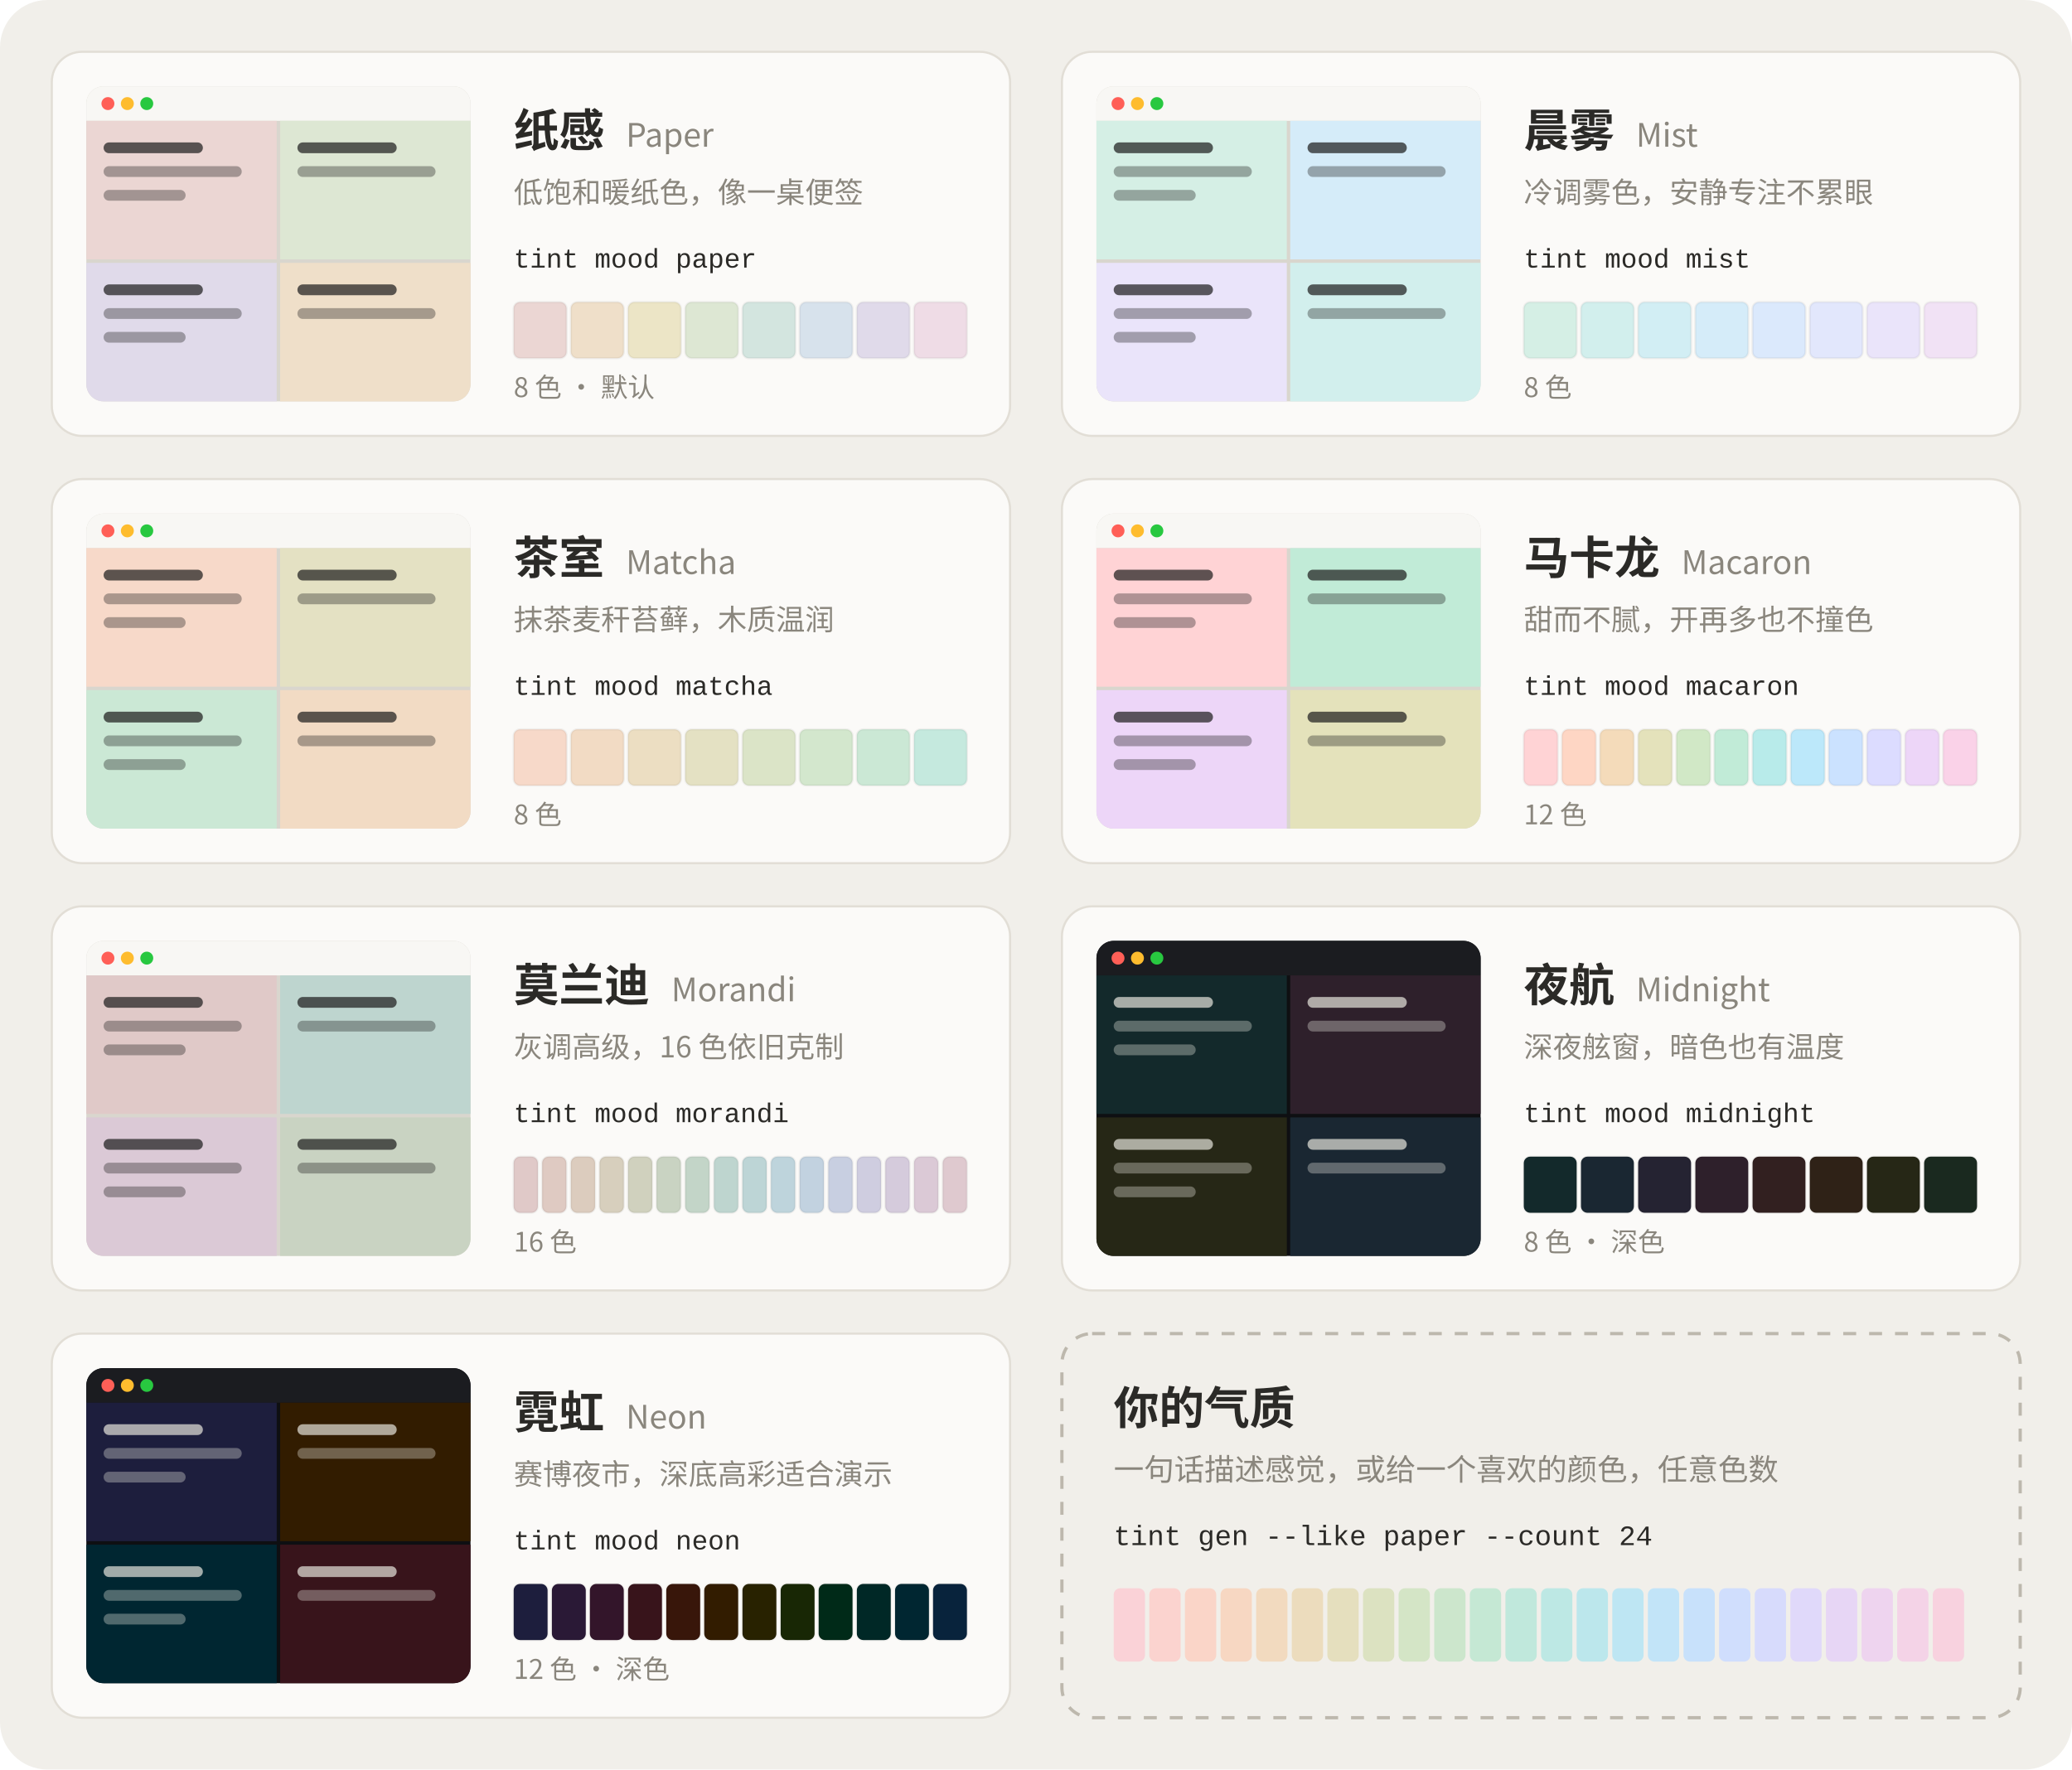
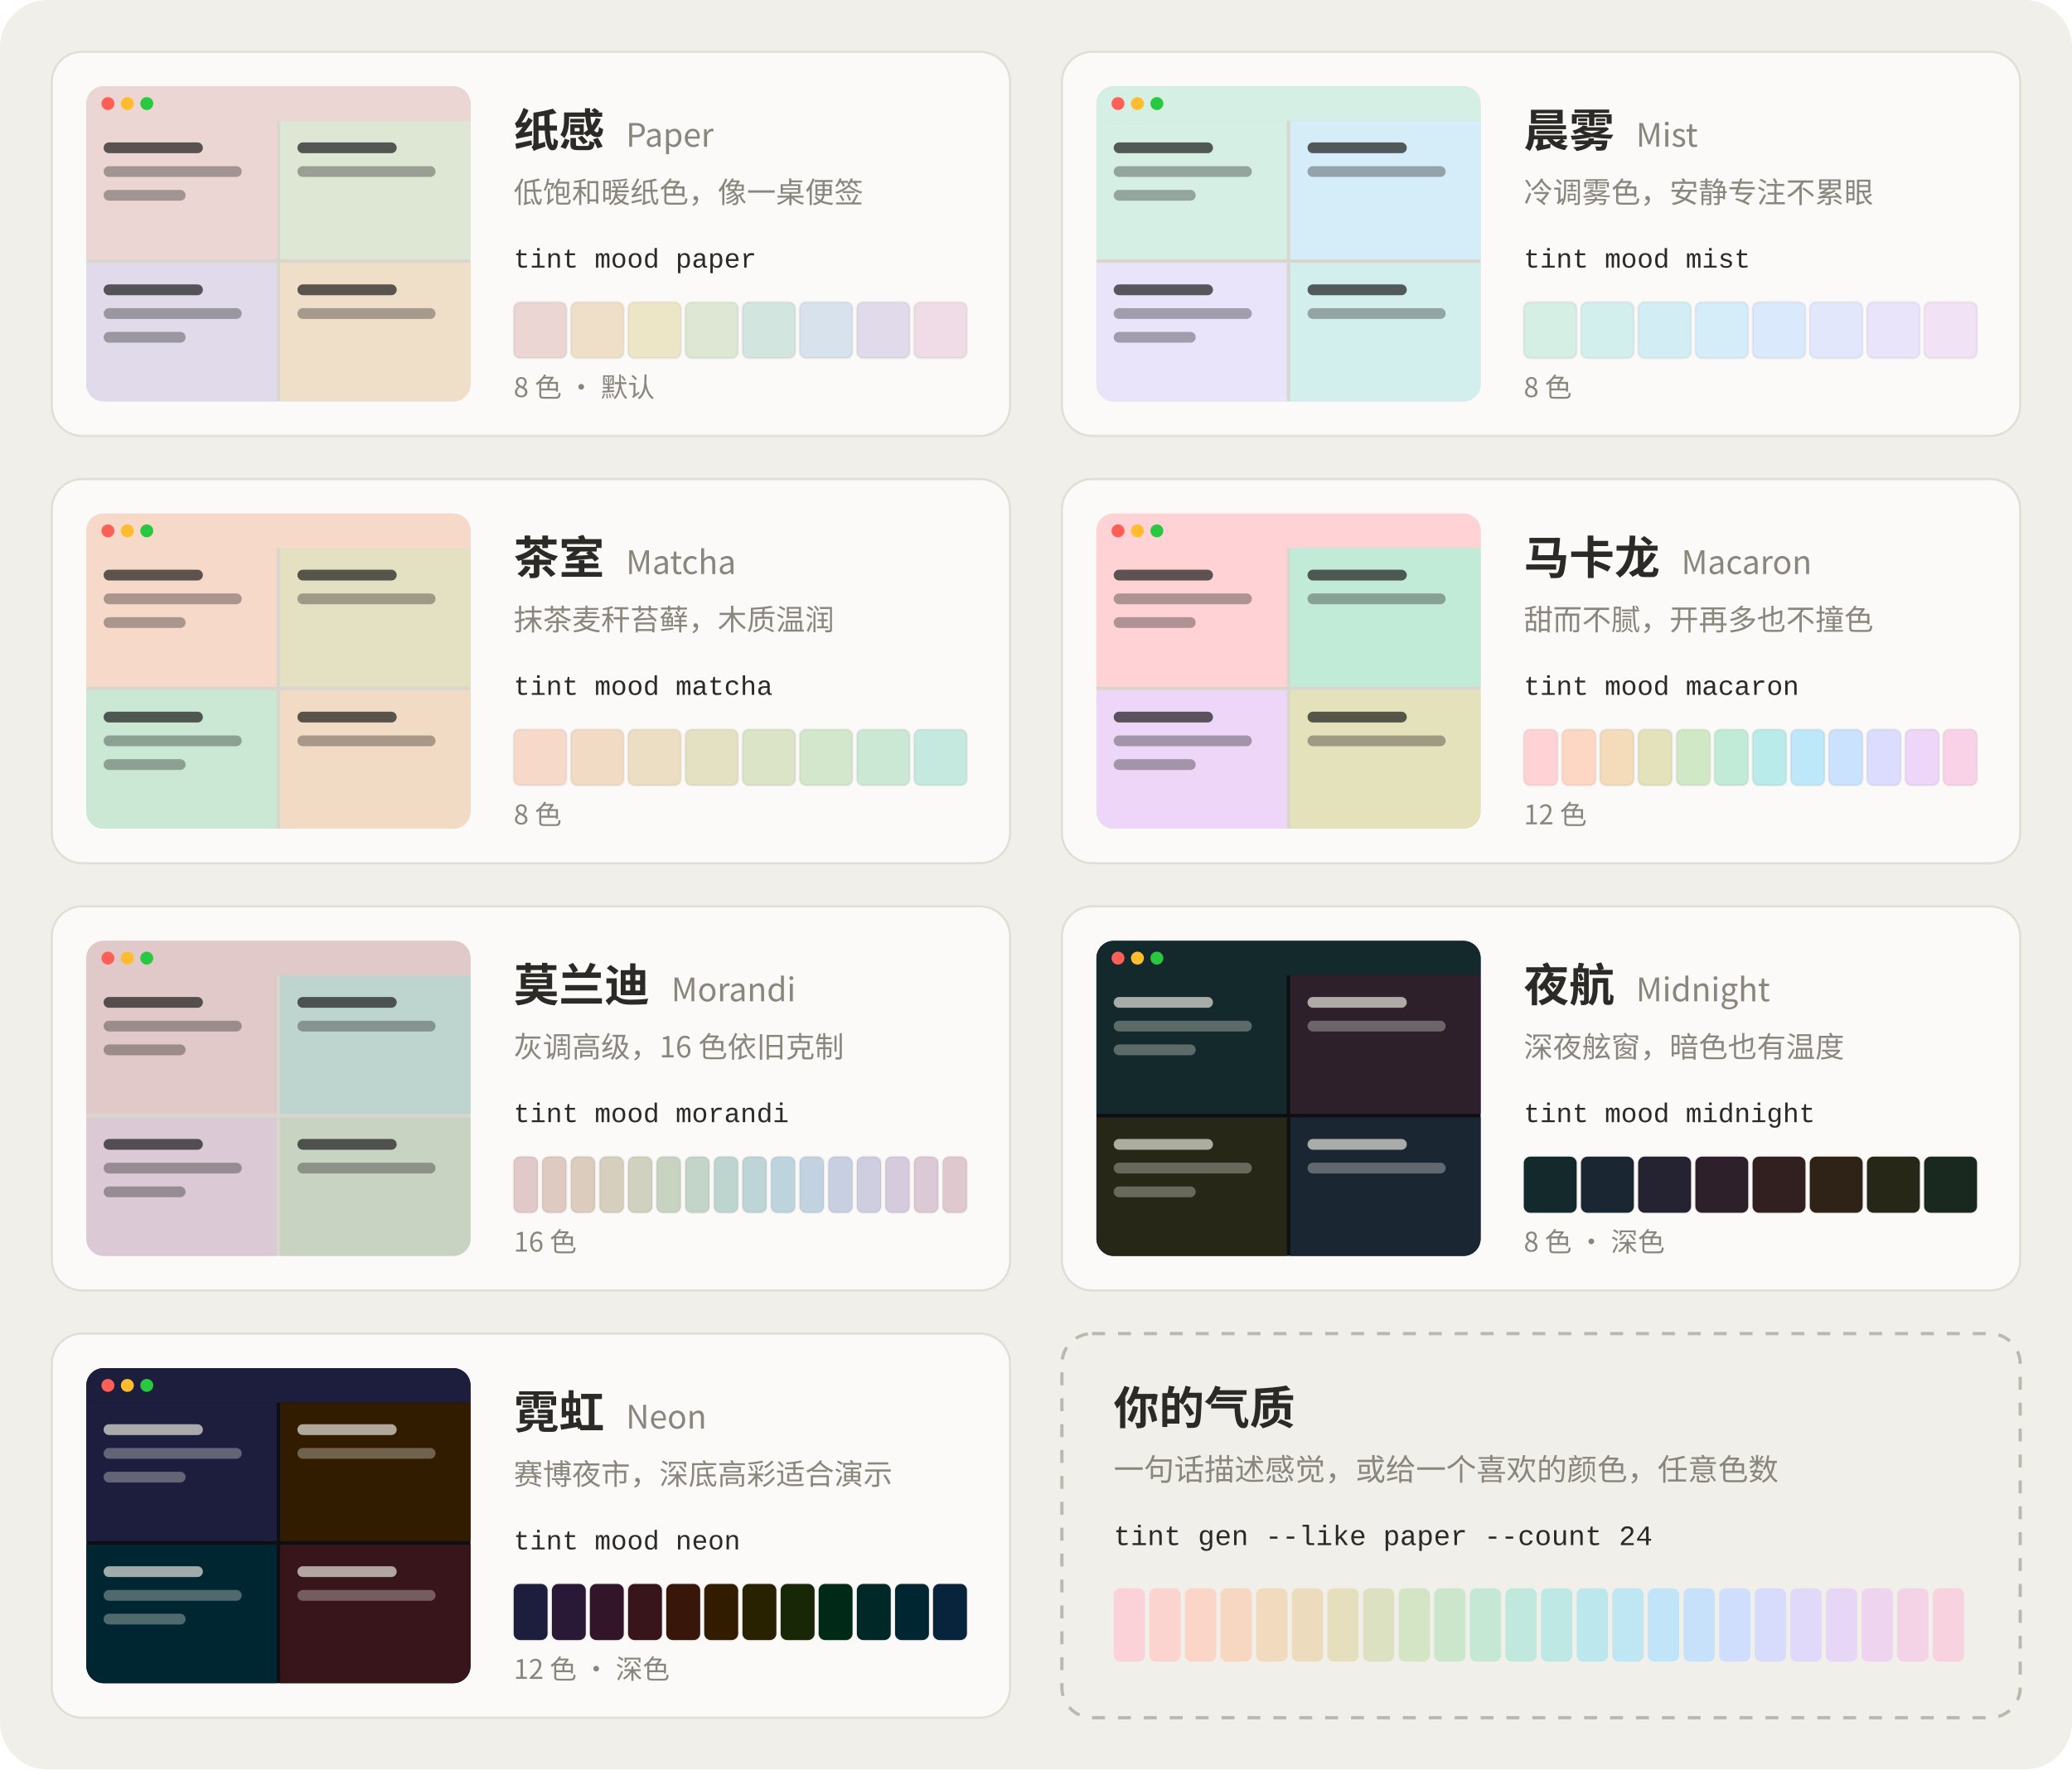
<svg xmlns="http://www.w3.org/2000/svg" viewBox="0 0 960 820" width="960" height="820" role="img" aria-label="ghostty-tint 气质图鉴">
  <rect width="960" height="820" rx="22" fill="#F1EFEA" />
  <rect x="24.0" y="24.0" width="444.0" height="178.0" rx="14" fill="#FBFAF8" stroke="#E2DED6" />
  <clipPath id="c0">
    <rect x="40.0" y="40" width="178" height="146" rx="8" />
  </clipPath>
  <g clip-path="url(#c0)">
    <rect x="40.0" y="40.0" width="178.0" height="146.0" fill="#D9D6CE" />
-     <rect x="40.0" y="40.0" width="178.0" height="16.0" fill="#F8F7F4" />
+     <rect x="40.0" y="40.0" width="178.0" height="16.0" fill="#EBD6D3" />
    <circle cx="50.0" cy="48.0" r="3" fill="#FF5F57" />
    <circle cx="59.0" cy="48.0" r="3" fill="#FEBC2E" />
    <circle cx="68.0" cy="48.0" r="3" fill="#28C840" />
    <rect x="40.0" y="56.0" width="88.2" height="64.2" fill="#EBD6D3" />
    <rect x="48.0" y="66.0" width="46.0" height="5.0" rx="2.5" fill="#1A1A1A" opacity="0.7" />
    <rect x="48.0" y="77.0" width="64.0" height="5.0" rx="2.5" fill="#1A1A1A" opacity="0.35" />
    <rect x="48.0" y="88.0" width="38.0" height="5.0" rx="2.5" fill="#1A1A1A" opacity="0.35" />
    <rect x="129.8" y="56.0" width="88.2" height="64.2" fill="#DDE7D3" />
    <rect x="137.8" y="66.0" width="46.0" height="5.0" rx="2.5" fill="#1A1A1A" opacity="0.7" />
    <rect x="137.8" y="77.0" width="64.0" height="5.0" rx="2.5" fill="#1A1A1A" opacity="0.35" />
    <rect x="40.0" y="121.8" width="88.2" height="64.2" fill="#E0DAEA" />
    <rect x="48.0" y="131.8" width="46.0" height="5.0" rx="2.5" fill="#1A1A1A" opacity="0.7" />
    <rect x="48.0" y="142.8" width="64.0" height="5.0" rx="2.5" fill="#1A1A1A" opacity="0.35" />
    <rect x="48.0" y="153.8" width="38.0" height="5.0" rx="2.5" fill="#1A1A1A" opacity="0.35" />
    <rect x="129.8" y="121.8" width="88.2" height="64.2" fill="#EFDFC9" />
    <rect x="137.8" y="131.8" width="46.0" height="5.0" rx="2.5" fill="#1A1A1A" opacity="0.7" />
    <rect x="137.8" y="142.8" width="64.0" height="5.0" rx="2.5" fill="#1A1A1A" opacity="0.35" />
  </g>
  <text x="238.0" y="68.0" font-family="-apple-system,BlinkMacSystemFont,'PingFang SC','Hiragino Sans GB','Noto Sans CJK SC','Microsoft YaHei',sans-serif" font-size="21" font-weight="700" fill="#2B2A27">纸感</text>
  <text x="290.0" y="68.0" font-family="-apple-system,BlinkMacSystemFont,'PingFang SC','Hiragino Sans GB','Noto Sans CJK SC','Microsoft YaHei',sans-serif" font-size="15" font-weight="500" fill="#8A867D">Paper</text>
  <text x="238.0" y="94.0" font-family="-apple-system,BlinkMacSystemFont,'PingFang SC','Hiragino Sans GB','Noto Sans CJK SC','Microsoft YaHei',sans-serif" font-size="13.5" fill="#8A867D">低饱和暖纸色，像一桌便签</text>
  <text x="238.0" y="124.0" font-family="ui-monospace,'SF Mono',Menlo,Consolas,'Liberation Mono',monospace" font-size="12.5" fill="#2B2A27">tint mood paper</text>
  <rect x="238.0" y="140.0" width="24.5" height="26.0" rx="3" fill="#EBD6D3" stroke="#000" stroke-opacity=".05" />
  <rect x="264.5" y="140.0" width="24.5" height="26.0" rx="3" fill="#EFDFC9" stroke="#000" stroke-opacity=".05" />
  <rect x="291.0" y="140.0" width="24.5" height="26.0" rx="3" fill="#ECE5C6" stroke="#000" stroke-opacity=".05" />
  <rect x="317.5" y="140.0" width="24.5" height="26.0" rx="3" fill="#DDE7D3" stroke="#000" stroke-opacity=".05" />
  <rect x="344.0" y="140.0" width="24.5" height="26.0" rx="3" fill="#D3E5DF" stroke="#000" stroke-opacity=".05" />
  <rect x="370.5" y="140.0" width="24.5" height="26.0" rx="3" fill="#D7E2EC" stroke="#000" stroke-opacity=".05" />
  <rect x="397.0" y="140.0" width="24.5" height="26.0" rx="3" fill="#E0DAEA" stroke="#000" stroke-opacity=".05" />
  <rect x="423.5" y="140.0" width="24.5" height="26.0" rx="3" fill="#EFDCE6" stroke="#000" stroke-opacity=".05" />
  <text x="238.0" y="184.0" font-family="-apple-system,BlinkMacSystemFont,'PingFang SC','Hiragino Sans GB','Noto Sans CJK SC','Microsoft YaHei',sans-serif" font-size="12.5" fill="#8A867D">8 色 · 默认</text>
  <rect x="492.0" y="24.0" width="444.0" height="178.0" rx="14" fill="#FBFAF8" stroke="#E2DED6" />
  <clipPath id="c1">
    <rect x="508.0" y="40" width="178" height="146" rx="8" />
  </clipPath>
  <g clip-path="url(#c1)">
    <rect x="508.0" y="40.0" width="178.0" height="146.0" fill="#D9D6CE" />
-     <rect x="508.0" y="40.0" width="178.0" height="16.0" fill="#F8F7F4" />
+     <rect x="508.0" y="40.0" width="178.0" height="16.0" fill="#D5EFE5" />
    <circle cx="518.0" cy="48.0" r="3" fill="#FF5F57" />
    <circle cx="527.0" cy="48.0" r="3" fill="#FEBC2E" />
    <circle cx="536.0" cy="48.0" r="3" fill="#28C840" />
    <rect x="508.0" y="56.0" width="88.2" height="64.2" fill="#D5EFE5" />
    <rect x="516.0" y="66.0" width="46.0" height="5.0" rx="2.5" fill="#1A1A1A" opacity="0.7" />
    <rect x="516.0" y="77.0" width="64.0" height="5.0" rx="2.5" fill="#1A1A1A" opacity="0.35" />
    <rect x="516.0" y="88.0" width="38.0" height="5.0" rx="2.5" fill="#1A1A1A" opacity="0.35" />
    <rect x="597.8" y="56.0" width="88.2" height="64.2" fill="#D5ECF9" />
    <rect x="605.8" y="66.0" width="46.0" height="5.0" rx="2.5" fill="#1A1A1A" opacity="0.7" />
    <rect x="605.8" y="77.0" width="64.0" height="5.0" rx="2.5" fill="#1A1A1A" opacity="0.35" />
    <rect x="508.0" y="121.8" width="88.2" height="64.2" fill="#EAE4FA" />
    <rect x="516.0" y="131.8" width="46.0" height="5.0" rx="2.5" fill="#1A1A1A" opacity="0.7" />
    <rect x="516.0" y="142.8" width="64.0" height="5.0" rx="2.5" fill="#1A1A1A" opacity="0.35" />
    <rect x="516.0" y="153.8" width="38.0" height="5.0" rx="2.5" fill="#1A1A1A" opacity="0.35" />
    <rect x="597.8" y="121.8" width="88.2" height="64.2" fill="#D2EFED" />
    <rect x="605.8" y="131.8" width="46.0" height="5.0" rx="2.5" fill="#1A1A1A" opacity="0.7" />
    <rect x="605.8" y="142.8" width="64.0" height="5.0" rx="2.5" fill="#1A1A1A" opacity="0.35" />
  </g>
  <text x="706.0" y="68.0" font-family="-apple-system,BlinkMacSystemFont,'PingFang SC','Hiragino Sans GB','Noto Sans CJK SC','Microsoft YaHei',sans-serif" font-size="21" font-weight="700" fill="#2B2A27">晨雾</text>
  <text x="758.0" y="68.0" font-family="-apple-system,BlinkMacSystemFont,'PingFang SC','Hiragino Sans GB','Noto Sans CJK SC','Microsoft YaHei',sans-serif" font-size="15" font-weight="500" fill="#8A867D">Mist</text>
  <text x="706.0" y="94.0" font-family="-apple-system,BlinkMacSystemFont,'PingFang SC','Hiragino Sans GB','Noto Sans CJK SC','Microsoft YaHei',sans-serif" font-size="13.5" fill="#8A867D">冷调雾色，安静专注不累眼</text>
  <text x="706.0" y="124.0" font-family="ui-monospace,'SF Mono',Menlo,Consolas,'Liberation Mono',monospace" font-size="12.5" fill="#2B2A27">tint mood mist</text>
  <rect x="706.0" y="140.0" width="24.5" height="26.0" rx="3" fill="#D5EFE5" stroke="#000" stroke-opacity=".05" />
  <rect x="732.5" y="140.0" width="24.5" height="26.0" rx="3" fill="#D2EFED" stroke="#000" stroke-opacity=".05" />
  <rect x="759.0" y="140.0" width="24.5" height="26.0" rx="3" fill="#D2EEF4" stroke="#000" stroke-opacity=".05" />
  <rect x="785.5" y="140.0" width="24.5" height="26.0" rx="3" fill="#D5ECF9" stroke="#000" stroke-opacity=".05" />
  <rect x="812.0" y="140.0" width="24.5" height="26.0" rx="3" fill="#DBE9FC" stroke="#000" stroke-opacity=".05" />
  <rect x="838.5" y="140.0" width="24.5" height="26.0" rx="3" fill="#E2E7FC" stroke="#000" stroke-opacity=".05" />
  <rect x="865.0" y="140.0" width="24.5" height="26.0" rx="3" fill="#EAE4FA" stroke="#000" stroke-opacity=".05" />
  <rect x="891.5" y="140.0" width="24.5" height="26.0" rx="3" fill="#F1E2F5" stroke="#000" stroke-opacity=".05" />
  <text x="706.0" y="184.0" font-family="-apple-system,BlinkMacSystemFont,'PingFang SC','Hiragino Sans GB','Noto Sans CJK SC','Microsoft YaHei',sans-serif" font-size="12.5" fill="#8A867D">8 色</text>
  <rect x="24.0" y="222.0" width="444.0" height="178.0" rx="14" fill="#FBFAF8" stroke="#E2DED6" />
  <clipPath id="c2">
    <rect x="40.0" y="238" width="178" height="146" rx="8" />
  </clipPath>
  <g clip-path="url(#c2)">
    <rect x="40.0" y="238.0" width="178.0" height="146.0" fill="#D9D6CE" />
-     <rect x="40.0" y="238.0" width="178.0" height="16.0" fill="#F8F7F4" />
+     <rect x="40.0" y="238.0" width="178.0" height="16.0" fill="#F7D9C9" />
    <circle cx="50.0" cy="246.0" r="3" fill="#FF5F57" />
    <circle cx="59.0" cy="246.0" r="3" fill="#FEBC2E" />
    <circle cx="68.0" cy="246.0" r="3" fill="#28C840" />
    <rect x="40.0" y="254.0" width="88.2" height="64.2" fill="#F7D9C9" />
    <rect x="48.0" y="264.0" width="46.0" height="5.0" rx="2.5" fill="#1A1A1A" opacity="0.7" />
    <rect x="48.0" y="275.0" width="64.0" height="5.0" rx="2.5" fill="#1A1A1A" opacity="0.35" />
    <rect x="48.0" y="286.0" width="38.0" height="5.0" rx="2.5" fill="#1A1A1A" opacity="0.35" />
    <rect x="129.8" y="254.0" width="88.2" height="64.2" fill="#E4E1C3" />
    <rect x="137.8" y="264.0" width="46.0" height="5.0" rx="2.5" fill="#1A1A1A" opacity="0.7" />
    <rect x="137.8" y="275.0" width="64.0" height="5.0" rx="2.5" fill="#1A1A1A" opacity="0.35" />
    <rect x="40.0" y="319.8" width="88.2" height="64.2" fill="#CBE8D5" />
    <rect x="48.0" y="329.8" width="46.0" height="5.0" rx="2.5" fill="#1A1A1A" opacity="0.7" />
    <rect x="48.0" y="340.8" width="64.0" height="5.0" rx="2.5" fill="#1A1A1A" opacity="0.35" />
    <rect x="48.0" y="351.8" width="38.0" height="5.0" rx="2.5" fill="#1A1A1A" opacity="0.35" />
    <rect x="129.8" y="319.8" width="88.2" height="64.2" fill="#F2DBC4" />
    <rect x="137.8" y="329.8" width="46.0" height="5.0" rx="2.5" fill="#1A1A1A" opacity="0.7" />
    <rect x="137.8" y="340.8" width="64.0" height="5.0" rx="2.5" fill="#1A1A1A" opacity="0.35" />
  </g>
  <text x="238.0" y="266.0" font-family="-apple-system,BlinkMacSystemFont,'PingFang SC','Hiragino Sans GB','Noto Sans CJK SC','Microsoft YaHei',sans-serif" font-size="21" font-weight="700" fill="#2B2A27">茶室</text>
  <text x="290.0" y="266.0" font-family="-apple-system,BlinkMacSystemFont,'PingFang SC','Hiragino Sans GB','Noto Sans CJK SC','Microsoft YaHei',sans-serif" font-size="15" font-weight="500" fill="#8A867D">Matcha</text>
  <text x="238.0" y="292.0" font-family="-apple-system,BlinkMacSystemFont,'PingFang SC','Hiragino Sans GB','Noto Sans CJK SC','Microsoft YaHei',sans-serif" font-size="13.5" fill="#8A867D">抹茶麦秆苔藓，木质温润</text>
  <text x="238.0" y="322.0" font-family="ui-monospace,'SF Mono',Menlo,Consolas,'Liberation Mono',monospace" font-size="12.5" fill="#2B2A27">tint mood matcha</text>
  <rect x="238.0" y="338.0" width="24.5" height="26.0" rx="3" fill="#F7D9C9" stroke="#000" stroke-opacity=".05" />
  <rect x="264.5" y="338.0" width="24.5" height="26.0" rx="3" fill="#F2DBC4" stroke="#000" stroke-opacity=".05" />
  <rect x="291.0" y="338.0" width="24.5" height="26.0" rx="3" fill="#ECDEC2" stroke="#000" stroke-opacity=".05" />
  <rect x="317.5" y="338.0" width="24.5" height="26.0" rx="3" fill="#E4E1C3" stroke="#000" stroke-opacity=".05" />
  <rect x="344.0" y="338.0" width="24.5" height="26.0" rx="3" fill="#DBE4C7" stroke="#000" stroke-opacity=".05" />
  <rect x="370.5" y="338.0" width="24.5" height="26.0" rx="3" fill="#D3E7CD" stroke="#000" stroke-opacity=".05" />
  <rect x="397.0" y="338.0" width="24.5" height="26.0" rx="3" fill="#CBE8D5" stroke="#000" stroke-opacity=".05" />
  <rect x="423.5" y="338.0" width="24.5" height="26.0" rx="3" fill="#C5E9DE" stroke="#000" stroke-opacity=".05" />
  <text x="238.0" y="382.0" font-family="-apple-system,BlinkMacSystemFont,'PingFang SC','Hiragino Sans GB','Noto Sans CJK SC','Microsoft YaHei',sans-serif" font-size="12.5" fill="#8A867D">8 色</text>
  <rect x="492.0" y="222.0" width="444.0" height="178.0" rx="14" fill="#FBFAF8" stroke="#E2DED6" />
  <clipPath id="c3">
    <rect x="508.0" y="238" width="178" height="146" rx="8" />
  </clipPath>
  <g clip-path="url(#c3)">
    <rect x="508.0" y="238.0" width="178.0" height="146.0" fill="#D9D6CE" />
-     <rect x="508.0" y="238.0" width="178.0" height="16.0" fill="#F8F7F4" />
+     <rect x="508.0" y="238.0" width="178.0" height="16.0" fill="#FFD3D5" />
    <circle cx="518.0" cy="246.0" r="3" fill="#FF5F57" />
    <circle cx="527.0" cy="246.0" r="3" fill="#FEBC2E" />
    <circle cx="536.0" cy="246.0" r="3" fill="#28C840" />
    <rect x="508.0" y="254.0" width="88.2" height="64.2" fill="#FFD3D5" />
    <rect x="516.0" y="264.0" width="46.0" height="5.0" rx="2.5" fill="#1A1A1A" opacity="0.7" />
    <rect x="516.0" y="275.0" width="64.0" height="5.0" rx="2.5" fill="#1A1A1A" opacity="0.35" />
    <rect x="516.0" y="286.0" width="38.0" height="5.0" rx="2.5" fill="#1A1A1A" opacity="0.35" />
    <rect x="597.8" y="254.0" width="88.2" height="64.2" fill="#C1EBD7" />
    <rect x="605.8" y="264.0" width="46.0" height="5.0" rx="2.5" fill="#1A1A1A" opacity="0.7" />
    <rect x="605.8" y="275.0" width="64.0" height="5.0" rx="2.5" fill="#1A1A1A" opacity="0.35" />
    <rect x="508.0" y="319.8" width="88.2" height="64.2" fill="#EDD6F8" />
    <rect x="516.0" y="329.8" width="46.0" height="5.0" rx="2.5" fill="#1A1A1A" opacity="0.7" />
    <rect x="516.0" y="340.8" width="64.0" height="5.0" rx="2.5" fill="#1A1A1A" opacity="0.35" />
    <rect x="516.0" y="351.8" width="38.0" height="5.0" rx="2.5" fill="#1A1A1A" opacity="0.35" />
    <rect x="597.8" y="319.8" width="88.2" height="64.2" fill="#E4E2BB" />
    <rect x="605.8" y="329.8" width="46.0" height="5.0" rx="2.5" fill="#1A1A1A" opacity="0.7" />
    <rect x="605.8" y="340.8" width="64.0" height="5.0" rx="2.5" fill="#1A1A1A" opacity="0.35" />
  </g>
  <text x="706.0" y="266.0" font-family="-apple-system,BlinkMacSystemFont,'PingFang SC','Hiragino Sans GB','Noto Sans CJK SC','Microsoft YaHei',sans-serif" font-size="21" font-weight="700" fill="#2B2A27">马卡龙</text>
  <text x="779.0" y="266.0" font-family="-apple-system,BlinkMacSystemFont,'PingFang SC','Hiragino Sans GB','Noto Sans CJK SC','Microsoft YaHei',sans-serif" font-size="15" font-weight="500" fill="#8A867D">Macaron</text>
  <text x="706.0" y="292.0" font-family="-apple-system,BlinkMacSystemFont,'PingFang SC','Hiragino Sans GB','Noto Sans CJK SC','Microsoft YaHei',sans-serif" font-size="13.5" fill="#8A867D">甜而不腻，开再多也不撞色</text>
  <text x="706.0" y="322.0" font-family="ui-monospace,'SF Mono',Menlo,Consolas,'Liberation Mono',monospace" font-size="12.5" fill="#2B2A27">tint mood macaron</text>
  <rect x="706.0" y="338.0" width="15.7" height="26.0" rx="3" fill="#FFD3D5" stroke="#000" stroke-opacity=".05" />
  <rect x="723.7" y="338.0" width="15.7" height="26.0" rx="3" fill="#FED6C4" stroke="#000" stroke-opacity=".05" />
  <rect x="741.3" y="338.0" width="15.7" height="26.0" rx="3" fill="#F4DBBA" stroke="#000" stroke-opacity=".05" />
  <rect x="759.0" y="338.0" width="15.7" height="26.0" rx="3" fill="#E4E2BB" stroke="#000" stroke-opacity=".05" />
  <rect x="776.7" y="338.0" width="15.7" height="26.0" rx="3" fill="#D1E8C6" stroke="#000" stroke-opacity=".05" />
  <rect x="794.3" y="338.0" width="15.7" height="26.0" rx="3" fill="#C1EBD7" stroke="#000" stroke-opacity=".05" />
  <rect x="812.0" y="338.0" width="15.7" height="26.0" rx="3" fill="#B8EBEA" stroke="#000" stroke-opacity=".05" />
  <rect x="829.7" y="338.0" width="15.7" height="26.0" rx="3" fill="#BCE8FA" stroke="#000" stroke-opacity=".05" />
  <rect x="847.3" y="338.0" width="15.7" height="26.0" rx="3" fill="#CBE2FF" stroke="#000" stroke-opacity=".05" />
  <rect x="865.0" y="338.0" width="15.7" height="26.0" rx="3" fill="#DCDCFF" stroke="#000" stroke-opacity=".05" />
  <rect x="882.7" y="338.0" width="15.7" height="26.0" rx="3" fill="#EDD6F8" stroke="#000" stroke-opacity=".05" />
  <rect x="900.3" y="338.0" width="15.7" height="26.0" rx="3" fill="#FAD2E8" stroke="#000" stroke-opacity=".05" />
  <text x="706.0" y="382.0" font-family="-apple-system,BlinkMacSystemFont,'PingFang SC','Hiragino Sans GB','Noto Sans CJK SC','Microsoft YaHei',sans-serif" font-size="12.5" fill="#8A867D">12 色</text>
  <rect x="24.0" y="420.0" width="444.0" height="178.0" rx="14" fill="#FBFAF8" stroke="#E2DED6" />
  <clipPath id="c4">
    <rect x="40.0" y="436" width="178" height="146" rx="8" />
  </clipPath>
  <g clip-path="url(#c4)">
    <rect x="40.0" y="436.0" width="178.0" height="146.0" fill="#D9D6CE" />
-     <rect x="40.0" y="436.0" width="178.0" height="16.0" fill="#F8F7F4" />
+     <rect x="40.0" y="436.0" width="178.0" height="16.0" fill="#E0C9C8" />
    <circle cx="50.0" cy="444.0" r="3" fill="#FF5F57" />
    <circle cx="59.0" cy="444.0" r="3" fill="#FEBC2E" />
    <circle cx="68.0" cy="444.0" r="3" fill="#28C840" />
    <rect x="40.0" y="452.0" width="88.2" height="64.2" fill="#E0C9C8" />
    <rect x="48.0" y="462.0" width="46.0" height="5.0" rx="2.5" fill="#1A1A1A" opacity="0.7" />
    <rect x="48.0" y="473.0" width="64.0" height="5.0" rx="2.5" fill="#1A1A1A" opacity="0.35" />
    <rect x="48.0" y="484.0" width="38.0" height="5.0" rx="2.5" fill="#1A1A1A" opacity="0.35" />
    <rect x="129.8" y="452.0" width="88.2" height="64.2" fill="#BED5CF" />
    <rect x="137.8" y="462.0" width="46.0" height="5.0" rx="2.5" fill="#1A1A1A" opacity="0.7" />
    <rect x="137.8" y="473.0" width="64.0" height="5.0" rx="2.5" fill="#1A1A1A" opacity="0.35" />
    <rect x="40.0" y="517.8" width="88.2" height="64.2" fill="#DBC9D6" />
    <rect x="48.0" y="527.8" width="46.0" height="5.0" rx="2.5" fill="#1A1A1A" opacity="0.7" />
    <rect x="48.0" y="538.8" width="64.0" height="5.0" rx="2.5" fill="#1A1A1A" opacity="0.35" />
    <rect x="48.0" y="549.8" width="38.0" height="5.0" rx="2.5" fill="#1A1A1A" opacity="0.35" />
    <rect x="129.8" y="517.8" width="88.2" height="64.2" fill="#C9D3C2" />
    <rect x="137.8" y="527.8" width="46.0" height="5.0" rx="2.5" fill="#1A1A1A" opacity="0.7" />
    <rect x="137.8" y="538.8" width="64.0" height="5.0" rx="2.5" fill="#1A1A1A" opacity="0.35" />
  </g>
  <text x="238.0" y="464.0" font-family="-apple-system,BlinkMacSystemFont,'PingFang SC','Hiragino Sans GB','Noto Sans CJK SC','Microsoft YaHei',sans-serif" font-size="21" font-weight="700" fill="#2B2A27">莫兰迪</text>
  <text x="311.0" y="464.0" font-family="-apple-system,BlinkMacSystemFont,'PingFang SC','Hiragino Sans GB','Noto Sans CJK SC','Microsoft YaHei',sans-serif" font-size="15" font-weight="500" fill="#8A867D">Morandi</text>
  <text x="238.0" y="490.0" font-family="-apple-system,BlinkMacSystemFont,'PingFang SC','Hiragino Sans GB','Noto Sans CJK SC','Microsoft YaHei',sans-serif" font-size="13.5" fill="#8A867D">灰调高级，16 色依旧克制</text>
  <text x="238.0" y="520.0" font-family="ui-monospace,'SF Mono',Menlo,Consolas,'Liberation Mono',monospace" font-size="12.5" fill="#2B2A27">tint mood morandi</text>
  <rect x="238.0" y="536.0" width="11.2" height="26.0" rx="3" fill="#E0C9C8" stroke="#000" stroke-opacity=".05" />
  <rect x="251.2" y="536.0" width="11.2" height="26.0" rx="3" fill="#DFCAC2" stroke="#000" stroke-opacity=".05" />
  <rect x="264.5" y="536.0" width="11.2" height="26.0" rx="3" fill="#DCCCBE" stroke="#000" stroke-opacity=".05" />
  <rect x="277.8" y="536.0" width="11.2" height="26.0" rx="3" fill="#D7CFBD" stroke="#000" stroke-opacity=".05" />
  <rect x="291.0" y="536.0" width="11.2" height="26.0" rx="3" fill="#D0D1BE" stroke="#000" stroke-opacity=".05" />
  <rect x="304.2" y="536.0" width="11.2" height="26.0" rx="3" fill="#C9D3C2" stroke="#000" stroke-opacity=".05" />
  <rect x="317.5" y="536.0" width="11.2" height="26.0" rx="3" fill="#C3D5C8" stroke="#000" stroke-opacity=".05" />
  <rect x="330.8" y="536.0" width="11.2" height="26.0" rx="3" fill="#BED5CF" stroke="#000" stroke-opacity=".05" />
  <rect x="344.0" y="536.0" width="11.2" height="26.0" rx="3" fill="#BDD5D6" stroke="#000" stroke-opacity=".05" />
  <rect x="357.2" y="536.0" width="11.2" height="26.0" rx="3" fill="#BED4DC" stroke="#000" stroke-opacity=".05" />
  <rect x="370.5" y="536.0" width="11.2" height="26.0" rx="3" fill="#C2D2E0" stroke="#000" stroke-opacity=".05" />
  <rect x="383.8" y="536.0" width="11.2" height="26.0" rx="3" fill="#C8CFE1" stroke="#000" stroke-opacity=".05" />
  <rect x="397.0" y="536.0" width="11.2" height="26.0" rx="3" fill="#CFCDE0" stroke="#000" stroke-opacity=".05" />
  <rect x="410.2" y="536.0" width="11.2" height="26.0" rx="3" fill="#D5CBDC" stroke="#000" stroke-opacity=".05" />
  <rect x="423.5" y="536.0" width="11.2" height="26.0" rx="3" fill="#DBC9D6" stroke="#000" stroke-opacity=".05" />
  <rect x="436.8" y="536.0" width="11.2" height="26.0" rx="3" fill="#DFC9CF" stroke="#000" stroke-opacity=".05" />
  <text x="238.0" y="580.0" font-family="-apple-system,BlinkMacSystemFont,'PingFang SC','Hiragino Sans GB','Noto Sans CJK SC','Microsoft YaHei',sans-serif" font-size="12.5" fill="#8A867D">16 色</text>
  <rect x="492.0" y="420.0" width="444.0" height="178.0" rx="14" fill="#FBFAF8" stroke="#E2DED6" />
  <clipPath id="c5">
    <rect x="508.0" y="436" width="178" height="146" rx="8" />
  </clipPath>
  <g clip-path="url(#c5)">
    <rect x="508.0" y="436.0" width="178.0" height="146.0" fill="#0E0F12" />
-     <rect x="508.0" y="436.0" width="178.0" height="16.0" fill="#1B1C20" />
+     <rect x="508.0" y="436.0" width="178.0" height="16.0" fill="#13292B" />
    <circle cx="518.0" cy="444.0" r="3" fill="#FF5F57" />
    <circle cx="527.0" cy="444.0" r="3" fill="#FEBC2E" />
    <circle cx="536.0" cy="444.0" r="3" fill="#28C840" />
    <rect x="508.0" y="452.0" width="88.2" height="64.2" fill="#13292B" />
    <rect x="516.0" y="462.0" width="46.0" height="5.0" rx="2.5" fill="#E6E4DC" opacity="0.7" />
    <rect x="516.0" y="473.0" width="64.0" height="5.0" rx="2.5" fill="#E6E4DC" opacity="0.35" />
    <rect x="516.0" y="484.0" width="38.0" height="5.0" rx="2.5" fill="#E6E4DC" opacity="0.35" />
    <rect x="597.8" y="452.0" width="88.2" height="64.2" fill="#2E202B" />
    <rect x="605.8" y="462.0" width="46.0" height="5.0" rx="2.5" fill="#E6E4DC" opacity="0.7" />
    <rect x="605.8" y="473.0" width="64.0" height="5.0" rx="2.5" fill="#E6E4DC" opacity="0.35" />
    <rect x="508.0" y="517.8" width="88.2" height="64.2" fill="#262716" />
    <rect x="516.0" y="527.8" width="46.0" height="5.0" rx="2.5" fill="#E6E4DC" opacity="0.7" />
    <rect x="516.0" y="538.8" width="64.0" height="5.0" rx="2.5" fill="#E6E4DC" opacity="0.35" />
    <rect x="516.0" y="549.8" width="38.0" height="5.0" rx="2.5" fill="#E6E4DC" opacity="0.35" />
    <rect x="597.8" y="517.8" width="88.2" height="64.2" fill="#1A2732" />
    <rect x="605.8" y="527.8" width="46.0" height="5.0" rx="2.5" fill="#E6E4DC" opacity="0.7" />
    <rect x="605.8" y="538.8" width="64.0" height="5.0" rx="2.5" fill="#E6E4DC" opacity="0.35" />
  </g>
  <text x="706.0" y="464.0" font-family="-apple-system,BlinkMacSystemFont,'PingFang SC','Hiragino Sans GB','Noto Sans CJK SC','Microsoft YaHei',sans-serif" font-size="21" font-weight="700" fill="#2B2A27">夜航</text>
  <text x="758.0" y="464.0" font-family="-apple-system,BlinkMacSystemFont,'PingFang SC','Hiragino Sans GB','Noto Sans CJK SC','Microsoft YaHei',sans-serif" font-size="15" font-weight="500" fill="#8A867D">Midnight</text>
  <text x="706.0" y="490.0" font-family="-apple-system,BlinkMacSystemFont,'PingFang SC','Hiragino Sans GB','Noto Sans CJK SC','Microsoft YaHei',sans-serif" font-size="13.5" fill="#8A867D">深夜舷窗，暗色也有温度</text>
  <text x="706.0" y="520.0" font-family="ui-monospace,'SF Mono',Menlo,Consolas,'Liberation Mono',monospace" font-size="12.5" fill="#2B2A27">tint mood midnight</text>
  <rect x="706.0" y="536.0" width="24.5" height="26.0" rx="3" fill="#13292B" stroke="#000" stroke-opacity=".05" />
  <rect x="732.5" y="536.0" width="24.5" height="26.0" rx="3" fill="#1A2732" stroke="#000" stroke-opacity=".05" />
  <rect x="759.0" y="536.0" width="24.5" height="26.0" rx="3" fill="#252332" stroke="#000" stroke-opacity=".05" />
  <rect x="785.5" y="536.0" width="24.5" height="26.0" rx="3" fill="#2E202B" stroke="#000" stroke-opacity=".05" />
  <rect x="812.0" y="536.0" width="24.5" height="26.0" rx="3" fill="#322020" stroke="#000" stroke-opacity=".05" />
  <rect x="838.5" y="536.0" width="24.5" height="26.0" rx="3" fill="#2F2217" stroke="#000" stroke-opacity=".05" />
  <rect x="865.0" y="536.0" width="24.5" height="26.0" rx="3" fill="#262716" stroke="#000" stroke-opacity=".05" />
  <rect x="891.5" y="536.0" width="24.5" height="26.0" rx="3" fill="#1A291F" stroke="#000" stroke-opacity=".05" />
  <text x="706.0" y="580.0" font-family="-apple-system,BlinkMacSystemFont,'PingFang SC','Hiragino Sans GB','Noto Sans CJK SC','Microsoft YaHei',sans-serif" font-size="12.5" fill="#8A867D">8 色 · 深色</text>
  <rect x="24.0" y="618.0" width="444.0" height="178.0" rx="14" fill="#FBFAF8" stroke="#E2DED6" />
  <clipPath id="c6">
    <rect x="40.0" y="634" width="178" height="146" rx="8" />
  </clipPath>
  <g clip-path="url(#c6)">
    <rect x="40.0" y="634.0" width="178.0" height="146.0" fill="#0E0F12" />
-     <rect x="40.0" y="634.0" width="178.0" height="16.0" fill="#1B1C20" />
+     <rect x="40.0" y="634.0" width="178.0" height="16.0" fill="#1D1E3D" />
    <circle cx="50.0" cy="642.0" r="3" fill="#FF5F57" />
    <circle cx="59.0" cy="642.0" r="3" fill="#FEBC2E" />
    <circle cx="68.0" cy="642.0" r="3" fill="#28C840" />
    <rect x="40.0" y="650.0" width="88.2" height="64.2" fill="#1D1E3D" />
    <rect x="48.0" y="660.0" width="46.0" height="5.0" rx="2.5" fill="#E6E4DC" opacity="0.7" />
    <rect x="48.0" y="671.0" width="64.0" height="5.0" rx="2.5" fill="#E6E4DC" opacity="0.35" />
    <rect x="48.0" y="682.0" width="38.0" height="5.0" rx="2.5" fill="#E6E4DC" opacity="0.35" />
    <rect x="129.8" y="650.0" width="88.2" height="64.2" fill="#321C00" />
    <rect x="137.8" y="660.0" width="46.0" height="5.0" rx="2.5" fill="#E6E4DC" opacity="0.7" />
    <rect x="137.8" y="671.0" width="64.0" height="5.0" rx="2.5" fill="#E6E4DC" opacity="0.35" />
    <rect x="40.0" y="715.8" width="88.2" height="64.2" fill="#002631" />
    <rect x="48.0" y="725.8" width="46.0" height="5.0" rx="2.5" fill="#E6E4DC" opacity="0.7" />
    <rect x="48.0" y="736.8" width="64.0" height="5.0" rx="2.5" fill="#E6E4DC" opacity="0.35" />
    <rect x="48.0" y="747.8" width="38.0" height="5.0" rx="2.5" fill="#E6E4DC" opacity="0.35" />
    <rect x="129.8" y="715.8" width="88.2" height="64.2" fill="#38141B" />
    <rect x="137.8" y="725.8" width="46.0" height="5.0" rx="2.5" fill="#E6E4DC" opacity="0.7" />
    <rect x="137.8" y="736.8" width="64.0" height="5.0" rx="2.5" fill="#E6E4DC" opacity="0.35" />
  </g>
  <text x="238.0" y="662.0" font-family="-apple-system,BlinkMacSystemFont,'PingFang SC','Hiragino Sans GB','Noto Sans CJK SC','Microsoft YaHei',sans-serif" font-size="21" font-weight="700" fill="#2B2A27">霓虹</text>
  <text x="290.0" y="662.0" font-family="-apple-system,BlinkMacSystemFont,'PingFang SC','Hiragino Sans GB','Noto Sans CJK SC','Microsoft YaHei',sans-serif" font-size="15" font-weight="500" fill="#8A867D">Neon</text>
  <text x="238.0" y="688.0" font-family="-apple-system,BlinkMacSystemFont,'PingFang SC','Hiragino Sans GB','Noto Sans CJK SC','Microsoft YaHei',sans-serif" font-size="13.5" fill="#8A867D">赛博夜市，深底高彩适合演示</text>
  <text x="238.0" y="718.0" font-family="ui-monospace,'SF Mono',Menlo,Consolas,'Liberation Mono',monospace" font-size="12.5" fill="#2B2A27">tint mood neon</text>
  <rect x="238.0" y="734.0" width="15.7" height="26.0" rx="3" fill="#1D1E3D" stroke="#000" stroke-opacity=".05" />
  <rect x="255.7" y="734.0" width="15.7" height="26.0" rx="3" fill="#2A1936" stroke="#000" stroke-opacity=".05" />
  <rect x="273.3" y="734.0" width="15.7" height="26.0" rx="3" fill="#33152A" stroke="#000" stroke-opacity=".05" />
  <rect x="291.0" y="734.0" width="15.7" height="26.0" rx="3" fill="#38141B" stroke="#000" stroke-opacity=".05" />
  <rect x="308.7" y="734.0" width="15.7" height="26.0" rx="3" fill="#38160A" stroke="#000" stroke-opacity=".05" />
  <rect x="326.3" y="734.0" width="15.7" height="26.0" rx="3" fill="#321C00" stroke="#000" stroke-opacity=".05" />
  <rect x="344.0" y="734.0" width="15.7" height="26.0" rx="3" fill="#282200" stroke="#000" stroke-opacity=".05" />
  <rect x="361.7" y="734.0" width="15.7" height="26.0" rx="3" fill="#182705" stroke="#000" stroke-opacity=".05" />
  <rect x="379.3" y="734.0" width="15.7" height="26.0" rx="3" fill="#002A18" stroke="#000" stroke-opacity=".05" />
  <rect x="397.0" y="734.0" width="15.7" height="26.0" rx="3" fill="#002826" stroke="#000" stroke-opacity=".05" />
  <rect x="414.7" y="734.0" width="15.7" height="26.0" rx="3" fill="#002631" stroke="#000" stroke-opacity=".05" />
  <rect x="432.3" y="734.0" width="15.7" height="26.0" rx="3" fill="#08233C" stroke="#000" stroke-opacity=".05" />
  <text x="238.0" y="778.0" font-family="-apple-system,BlinkMacSystemFont,'PingFang SC','Hiragino Sans GB','Noto Sans CJK SC','Microsoft YaHei',sans-serif" font-size="12.5" fill="#8A867D">12 色 · 深色</text>
  <rect x="492.0" y="618.0" width="444.0" height="178.0" rx="14" fill="none" stroke="#BDB8AD" stroke-width="1.5" stroke-dasharray="6 6" />
  <text x="516.0" y="660.0" font-family="-apple-system,BlinkMacSystemFont,'PingFang SC','Hiragino Sans GB','Noto Sans CJK SC','Microsoft YaHei',sans-serif" font-size="21" font-weight="700" fill="#2B2A27">你的气质</text>
  <text x="516.0" y="686.0" font-family="-apple-system,BlinkMacSystemFont,'PingFang SC','Hiragino Sans GB','Noto Sans CJK SC','Microsoft YaHei',sans-serif" font-size="14" fill="#8A867D">一句话描述感觉，或给一个喜欢的颜色，任意色数</text>
  <text x="516.0" y="716.0" font-family="ui-monospace,'SF Mono',Menlo,Consolas,'Liberation Mono',monospace" font-size="13" fill="#2B2A27">tint gen --like paper --count 24</text>
  <rect x="516.0" y="736.0" width="14.5" height="34.0" rx="3" fill="#FAD2D7" />
  <rect x="532.5" y="736.0" width="14.5" height="34.0" rx="3" fill="#FBD3CF" />
  <rect x="549.0" y="736.0" width="14.5" height="34.0" rx="3" fill="#FAD5C8" />
  <rect x="565.5" y="736.0" width="14.5" height="34.0" rx="3" fill="#F7D7C2" />
  <rect x="582.0" y="736.0" width="14.5" height="34.0" rx="3" fill="#F2DABF" />
  <rect x="598.5" y="736.0" width="14.5" height="34.0" rx="3" fill="#ECDCBD" />
  <rect x="615.0" y="736.0" width="14.5" height="34.0" rx="3" fill="#E5DFBE" />
  <rect x="631.5" y="736.0" width="14.5" height="34.0" rx="3" fill="#DCE2C1" />
  <rect x="648.0" y="736.0" width="14.5" height="34.0" rx="3" fill="#D4E5C6" />
  <rect x="664.5" y="736.0" width="14.5" height="34.0" rx="3" fill="#CCE6CC" />
  <rect x="681.0" y="736.0" width="14.5" height="34.0" rx="3" fill="#C5E8D4" />
  <rect x="697.5" y="736.0" width="14.5" height="34.0" rx="3" fill="#C0E8DC" />
  <rect x="714.0" y="736.0" width="14.5" height="34.0" rx="3" fill="#BDE8E4" />
  <rect x="730.5" y="736.0" width="14.5" height="34.0" rx="3" fill="#BCE7EC" />
  <rect x="747.0" y="736.0" width="14.5" height="34.0" rx="3" fill="#BEE6F3" />
  <rect x="763.5" y="736.0" width="14.5" height="34.0" rx="3" fill="#C2E4F8" />
  <rect x="780.0" y="736.0" width="14.5" height="34.0" rx="3" fill="#C8E1FB" />
  <rect x="796.5" y="736.0" width="14.5" height="34.0" rx="3" fill="#D0DEFD" />
  <rect x="813.0" y="736.0" width="14.5" height="34.0" rx="3" fill="#D7DBFC" />
  <rect x="829.5" y="736.0" width="14.5" height="34.0" rx="3" fill="#E0D9FA" />
  <rect x="846.0" y="736.0" width="14.5" height="34.0" rx="3" fill="#E7D6F5" />
  <rect x="862.5" y="736.0" width="14.5" height="34.0" rx="3" fill="#EED4EF" />
  <rect x="879.0" y="736.0" width="14.5" height="34.0" rx="3" fill="#F4D3E7" />
  <rect x="895.5" y="736.0" width="14.5" height="34.0" rx="3" fill="#F8D2DF" />
</svg>
